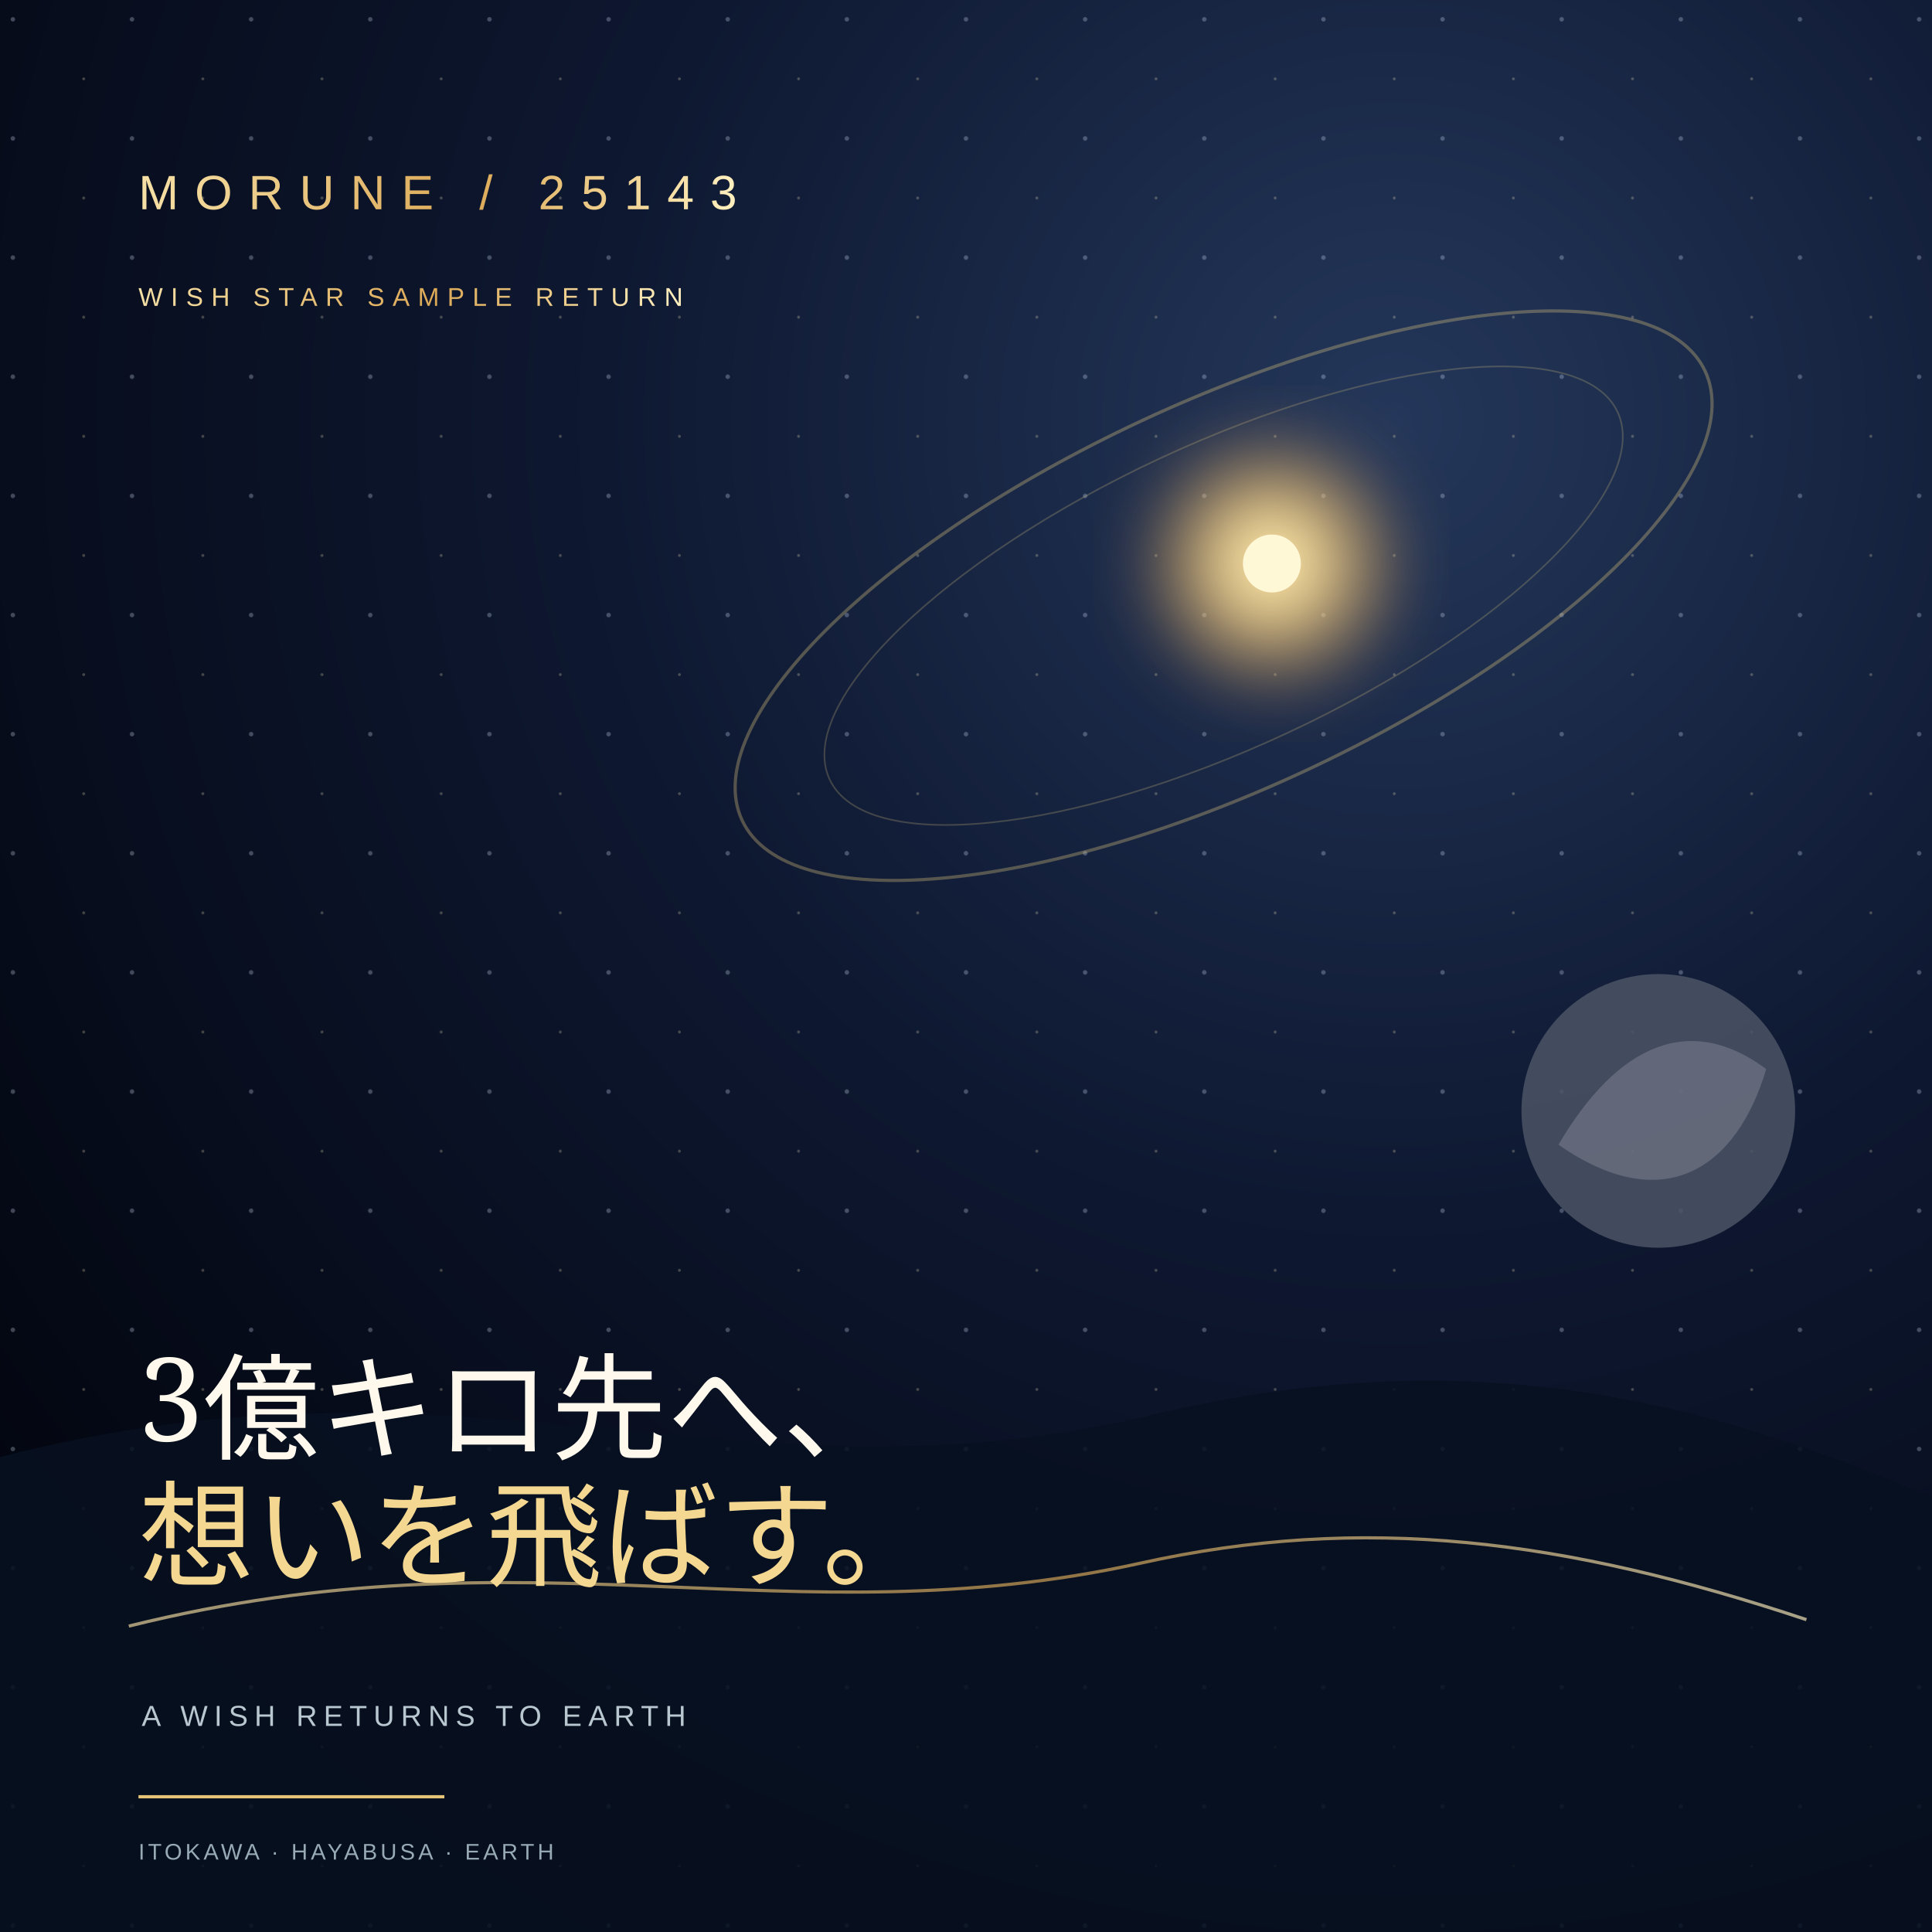
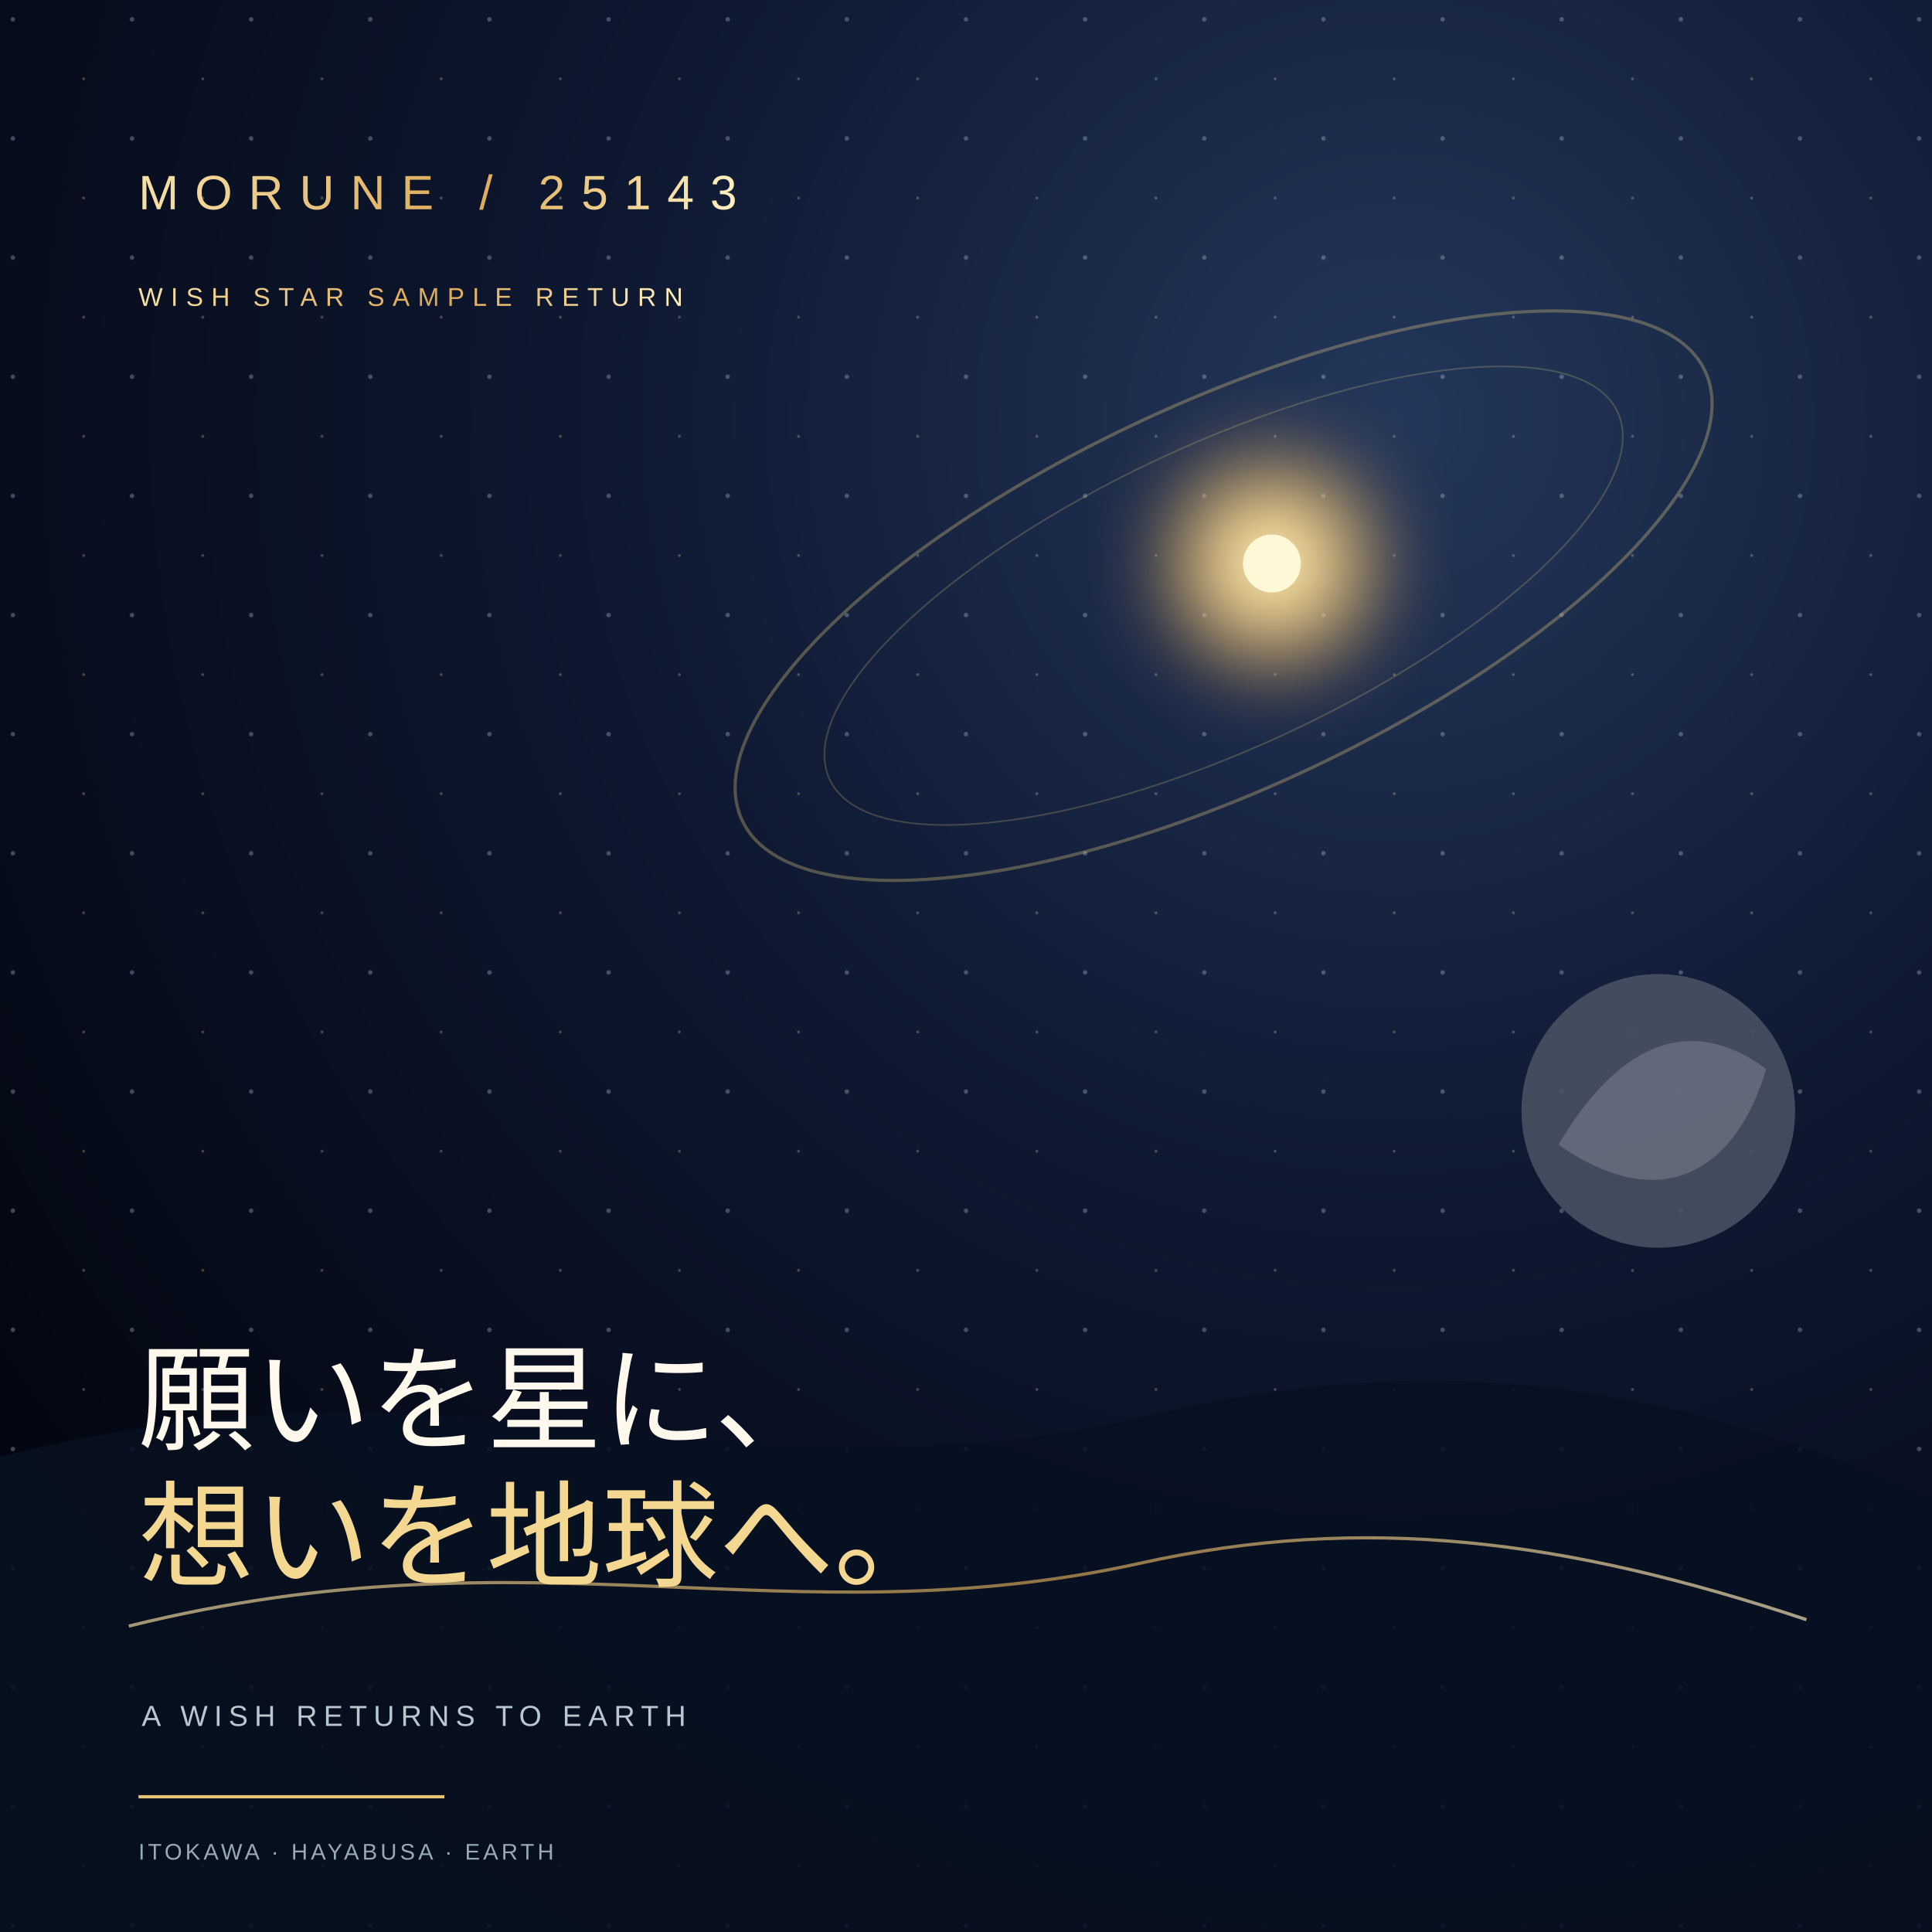
<svg xmlns="http://www.w3.org/2000/svg" viewBox="0 0 1200 1200" role="img" aria-labelledby="title desc">
  <defs>
    <radialGradient id="bg" cx="72%" cy="22%" r="90%">
      <stop offset="0" stop-color="#24375a" />
      <stop offset=".45" stop-color="#0e1831" />
      <stop offset="1" stop-color="#030610" />
    </radialGradient>
    <radialGradient id="star">
      <stop stop-color="#fff8d7" />
      <stop offset=".28" stop-color="#f6d88c" />
      <stop offset="1" stop-color="#d38d45" stop-opacity="0" />
    </radialGradient>
    <linearGradient id="gold" x1="0" x2="1">
      <stop stop-color="#f6e0a6" />
      <stop offset=".55" stop-color="#dca957" />
      <stop offset="1" stop-color="#fff0bf" />
    </linearGradient>
    <pattern id="dots" width="74" height="74" patternUnits="userSpaceOnUse">
      <circle cx="8" cy="12" r="1.4" fill="#dce7ff" opacity=".5" />
      <circle cx="52" cy="49" r=".9" fill="#fff2c4" opacity=".45" />
    </pattern>
    <filter id="glow">
      <feGaussianBlur stdDeviation="18" />
    </filter>
  </defs>
  <rect width="1200" height="1200" fill="url(#bg)" />
  <rect width="1200" height="1200" fill="url(#dots)" opacity=".55" />
  <ellipse cx="760" cy="370" rx="330" ry="120" fill="none" stroke="#d7c17d" stroke-opacity=".35" stroke-width="2" transform="rotate(-25 760 370)" />
  <ellipse cx="760" cy="370" rx="270" ry="94" fill="none" stroke="#d7c17d" stroke-opacity=".25" stroke-width="1" transform="rotate(-25 760 370)" />
  <circle cx="790" cy="350" r="92" fill="url(#star)" filter="url(#glow)" />
  <circle cx="790" cy="350" r="18" fill="#fff8d7" />
  <circle cx="1030" cy="690" r="85" fill="#4b5365" opacity=".85" />
  <path d="M968 711c37-63 82-82 129-47-18 61-63 93-129 47Z" fill="#737887" opacity=".65" />
  <path d="M0 905C290 830 460 940 715 879c180-43 322-19 485 51v270H0Z" fill="#071020" opacity=".86" />
  <path d="M80 1010c250-62 410 9 628-39 139-31 264-15 414 35" fill="none" stroke="url(#gold)" stroke-opacity=".65" stroke-width="2" />
  <g fill="url(#gold)" font-family="Arial, sans-serif" letter-spacing="10">
    <text x="86" y="130" font-size="30">MORUNE / 25143</text>
    <text x="86" y="190" font-size="16" letter-spacing="5">WISH STAR SAMPLE RETURN</text>
  </g>
-   <text x="86" y="895" fill="#fff9ed" font-family="Georgia, serif" font-size="72">3億キロ先へ、</text>
-   <text x="86" y="980" fill="#f4d891" font-family="Georgia, serif" font-size="72">想いを飛ばす。</text>
+   <text x="86" y="895" fill="#fff9ed" font-family="Georgia, serif" font-size="72">願いを星に、</text>
+   <text x="86" y="980" fill="#f4d891" font-family="Georgia, serif" font-size="72">想いを地球へ。</text>
  <text x="88" y="1072" fill="#b9c8d0" font-family="Arial, sans-serif" font-size="18" letter-spacing="4">A WISH RETURNS TO EARTH</text>
  <rect x="86" y="1115" width="190" height="2" fill="#e5c477" />
  <text x="86" y="1155" fill="#98aab3" font-family="Arial, sans-serif" font-size="14" letter-spacing="2">ITOKAWA · HAYABUSA · EARTH</text>
</svg>
